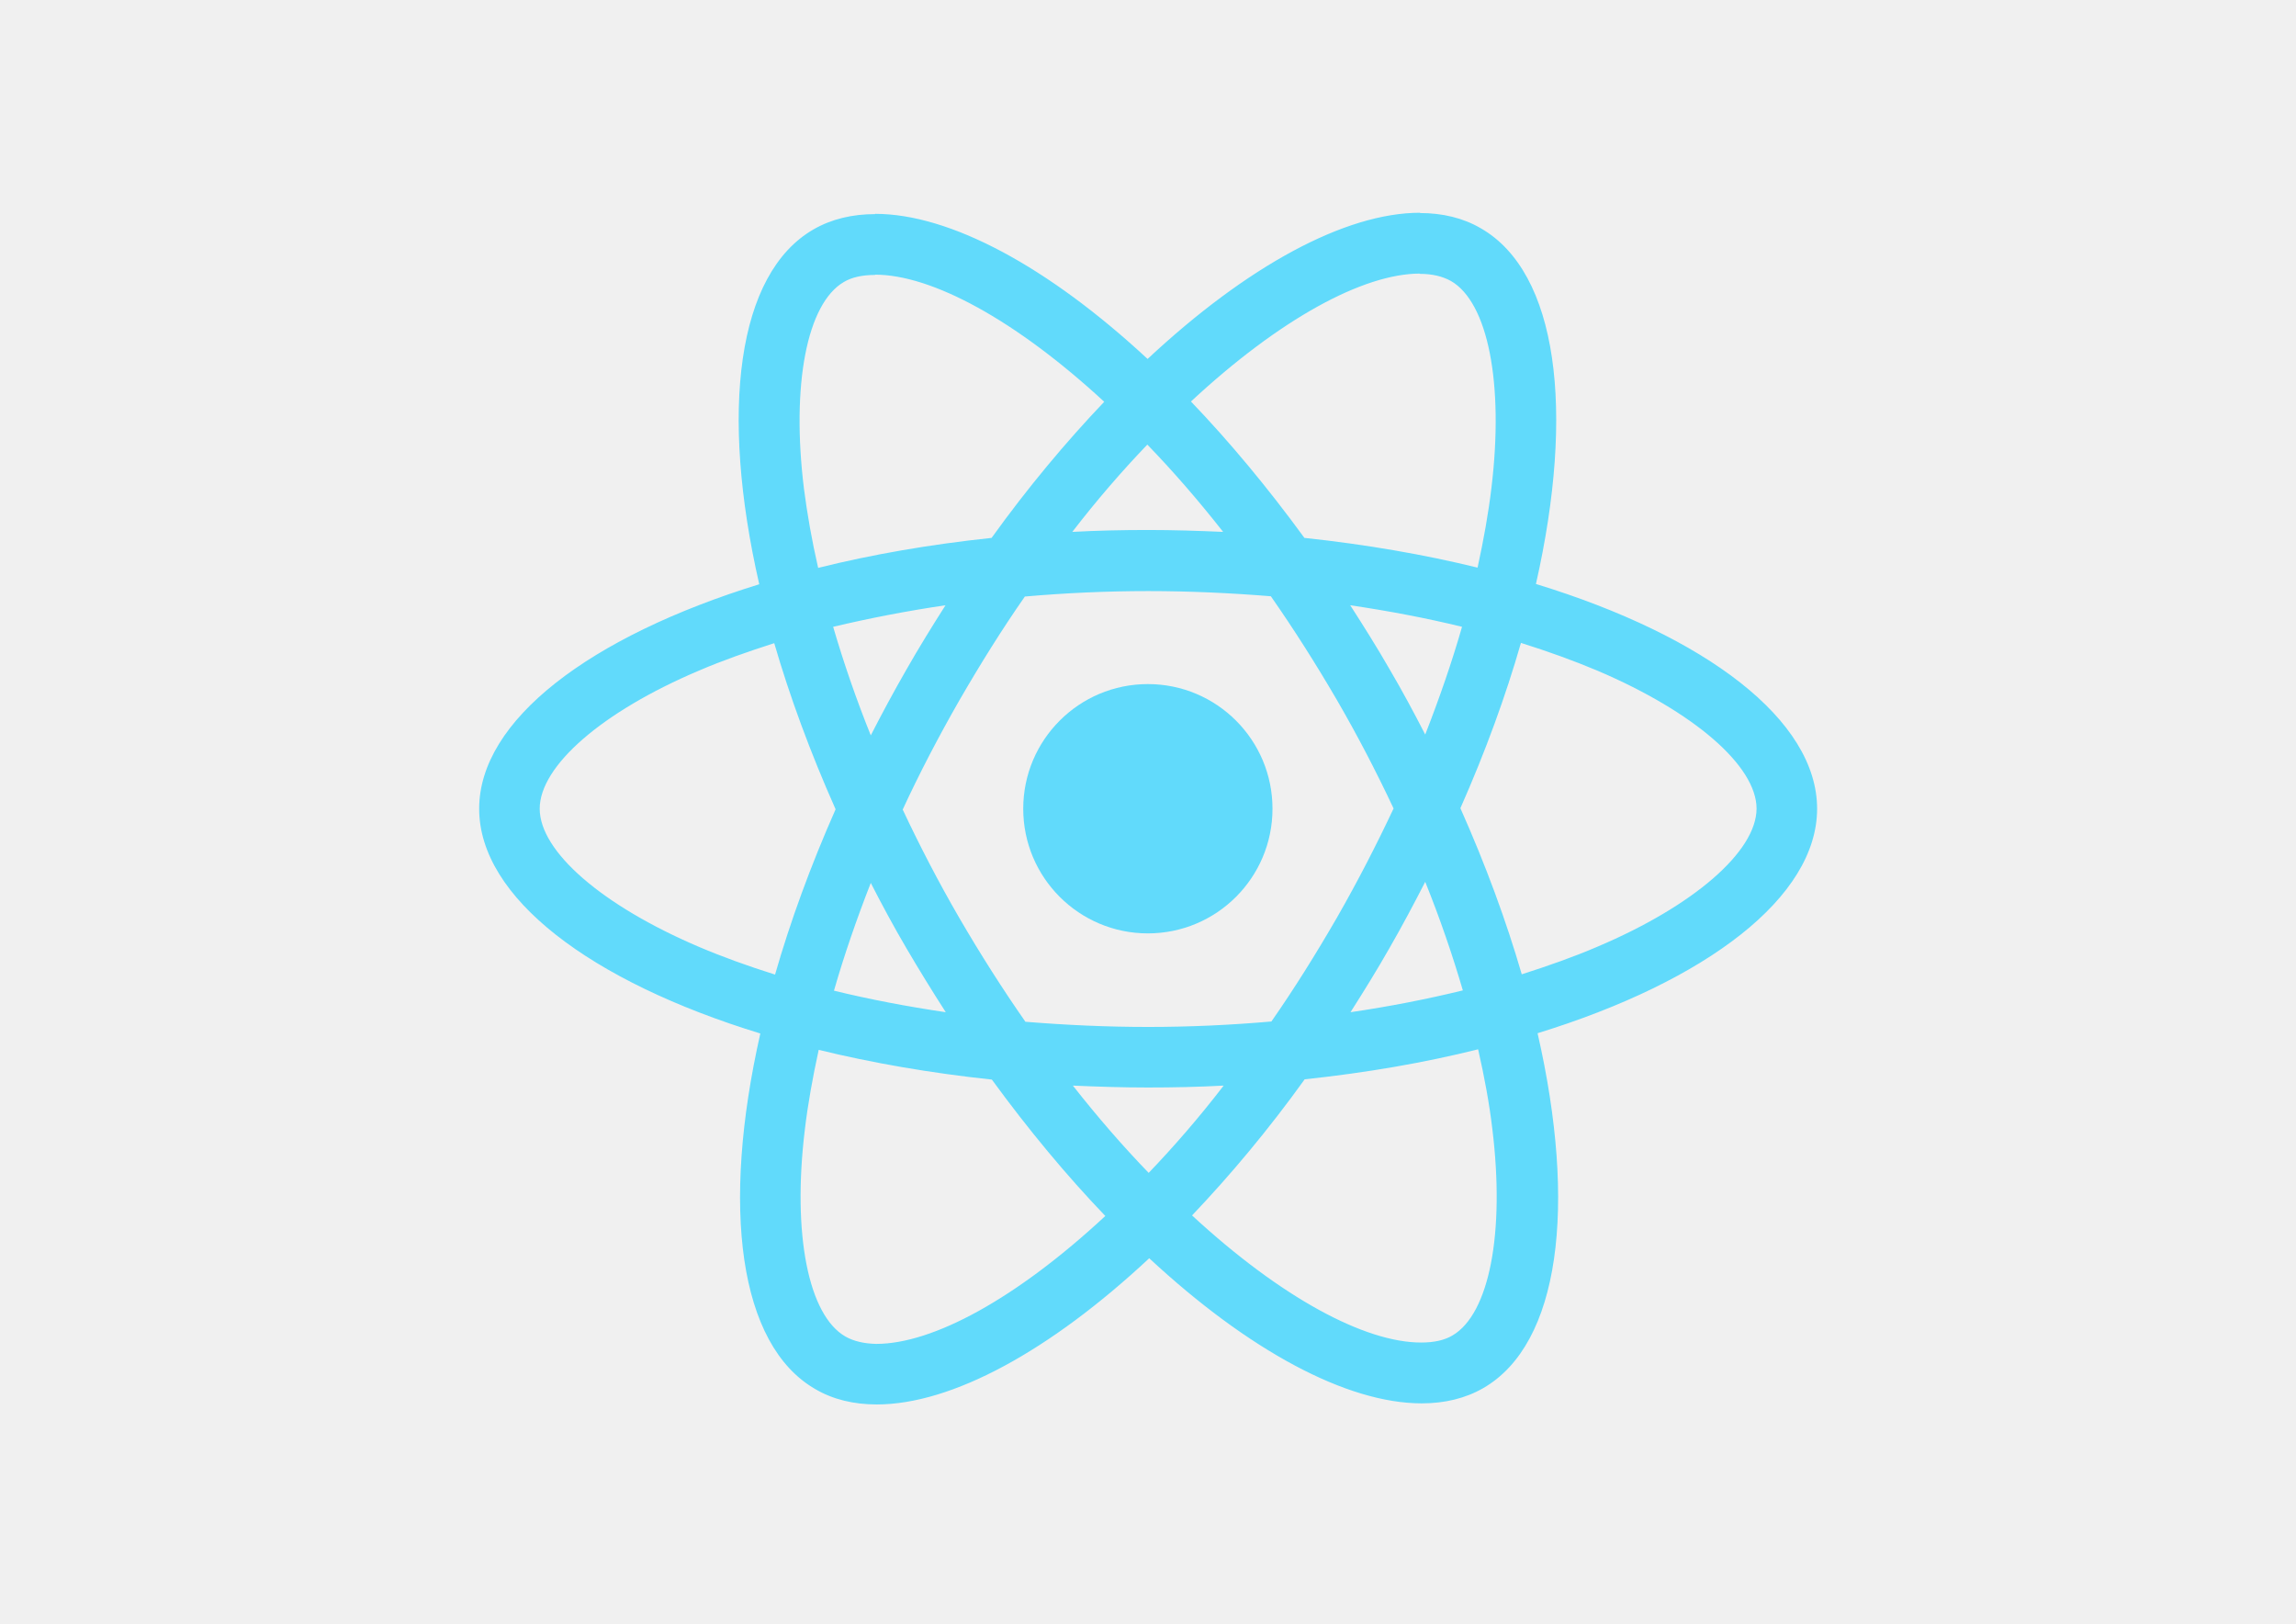
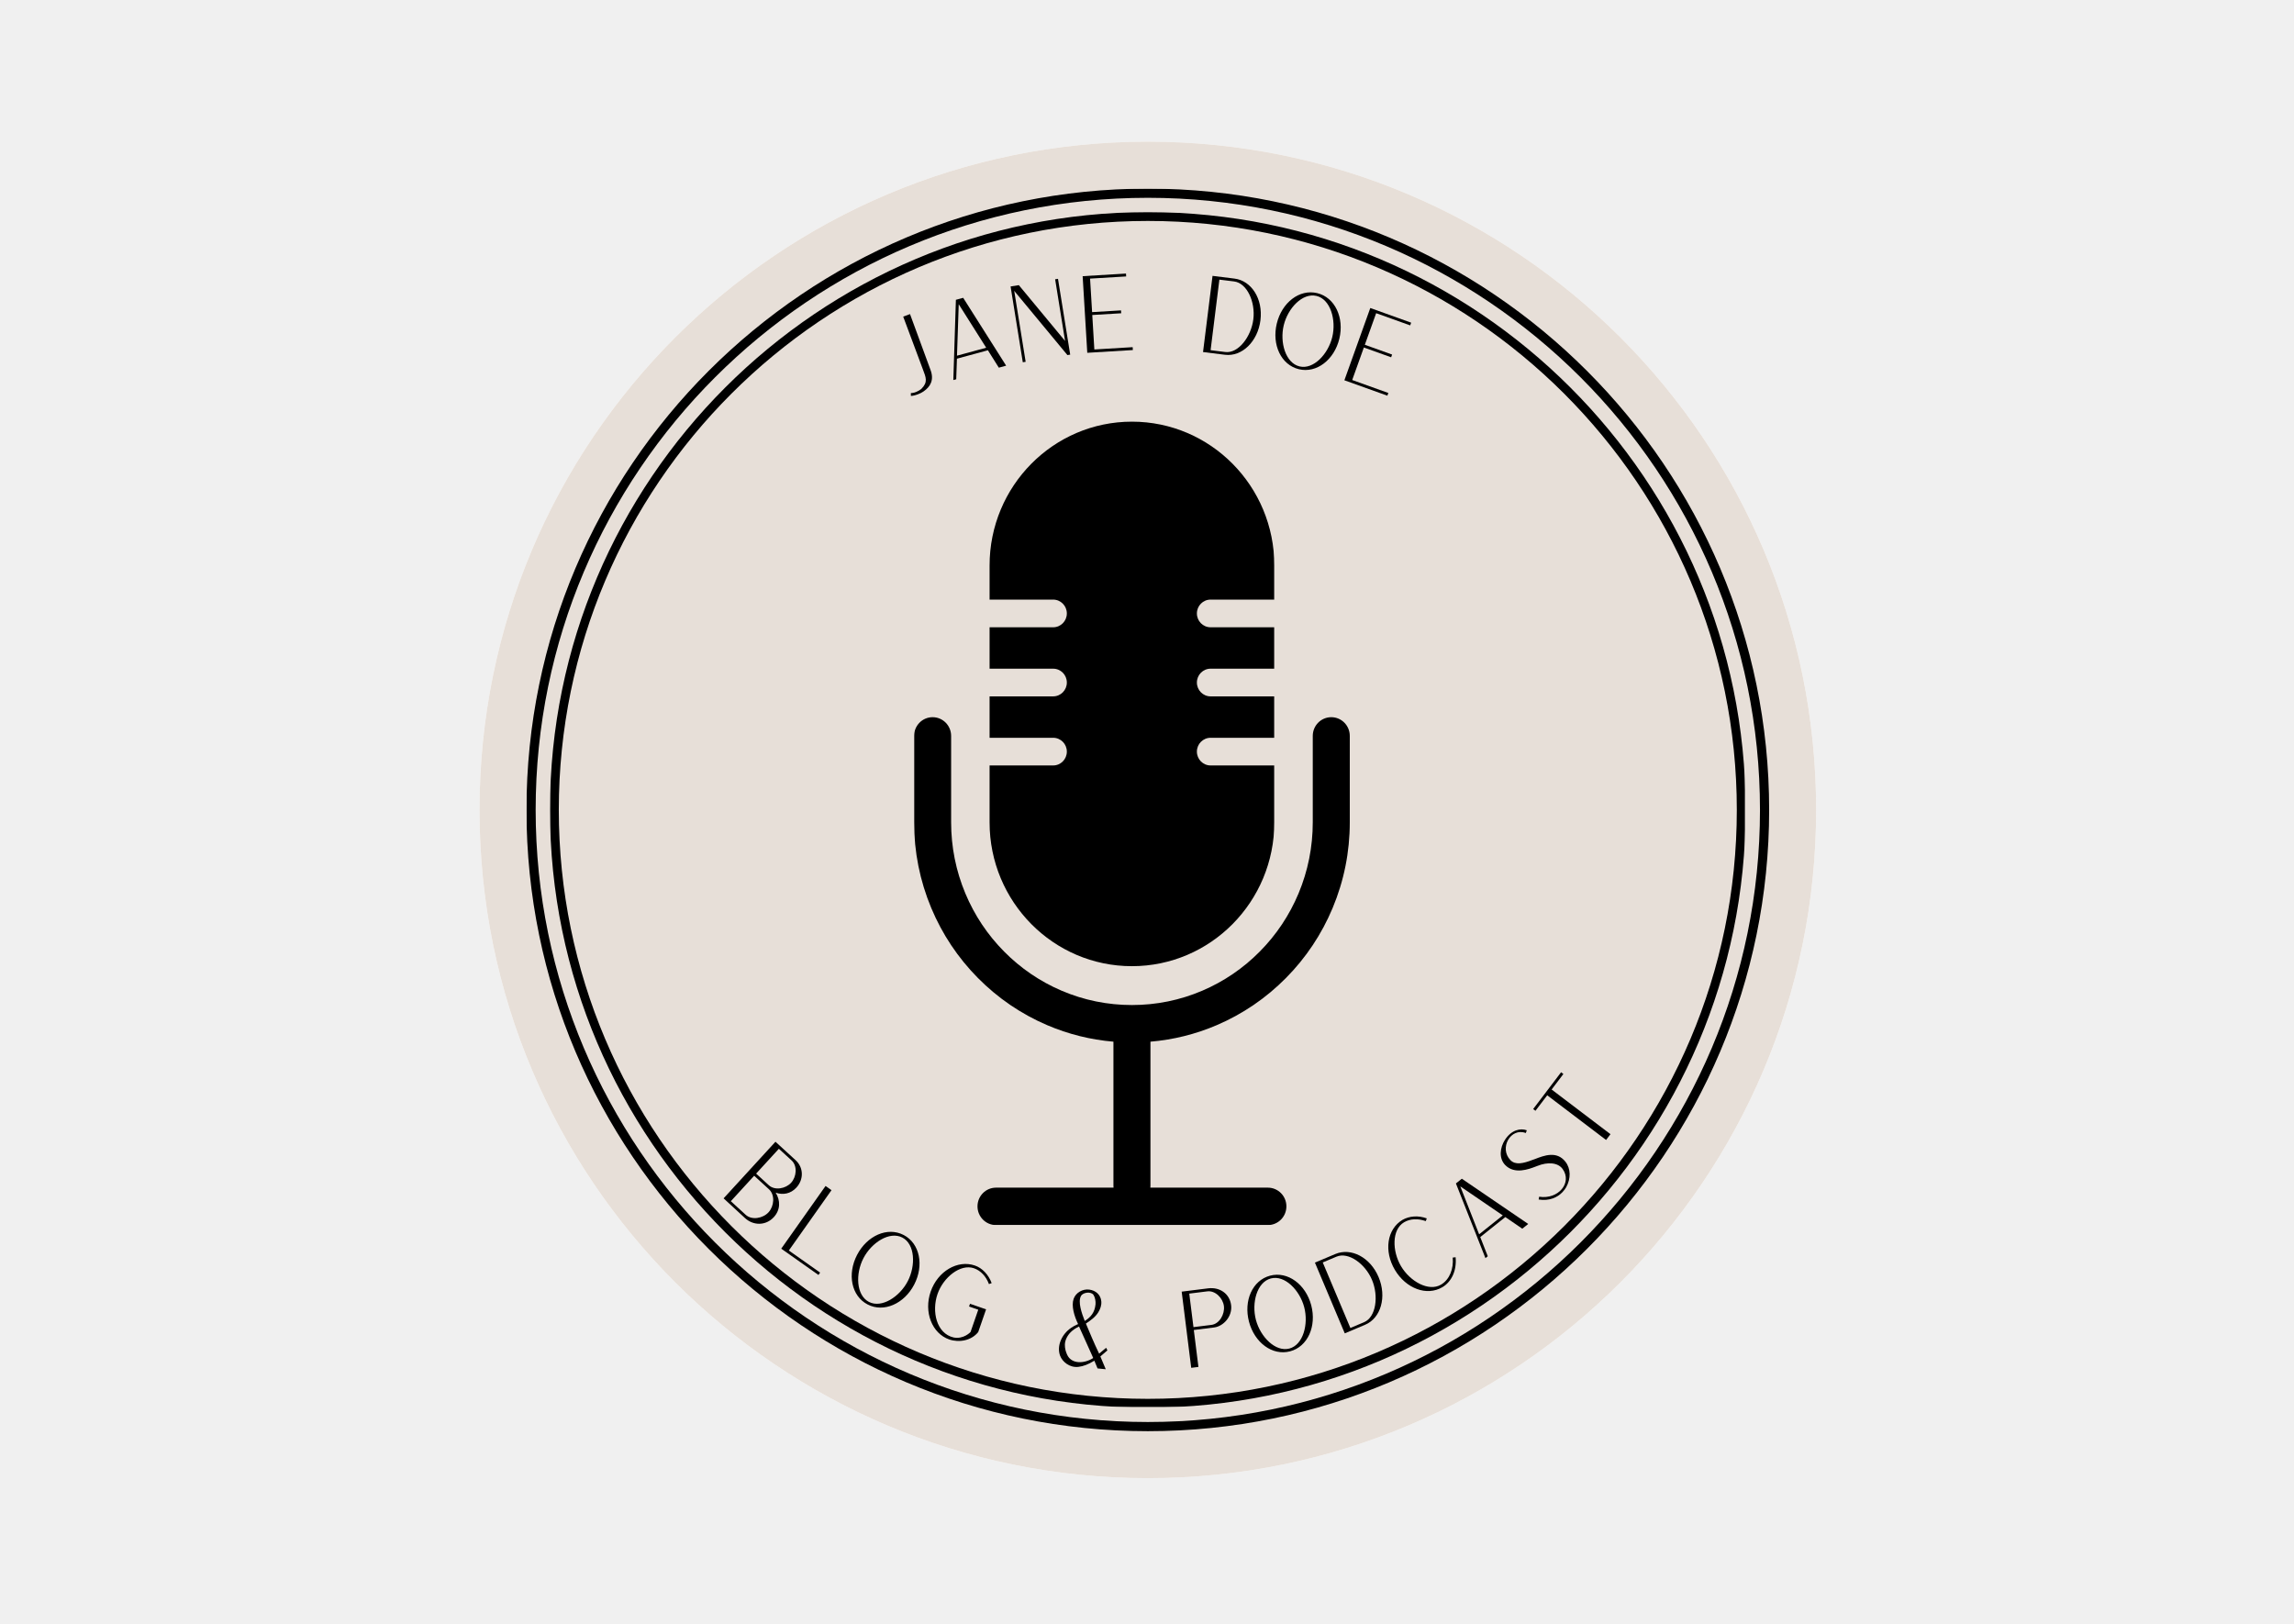
- <svg xmlns="http://www.w3.org/2000/svg" viewBox="0 0 841.9 595.3">
-   <g fill="#61DAFB">
-     <path d="M666.3 296.5c0-32.5-40.7-63.3-103.1-82.4 14.4-63.6 8-114.2-20.2-130.4-6.5-3.8-14.1-5.6-22.4-5.6v22.3c4.6 0 8.3.9 11.4 2.6 13.6 7.8 19.5 37.5 14.9 75.7-1.1 9.4-2.9 19.3-5.1 29.4-19.6-4.8-41-8.5-63.5-10.9-13.5-18.5-27.5-35.3-41.6-50 32.6-30.3 63.2-46.9 84-46.9V78c-27.5 0-63.5 19.6-99.9 53.6-36.4-33.8-72.4-53.2-99.9-53.2v22.3c20.7 0 51.4 16.5 84 46.6-14 14.7-28 31.4-41.3 49.9-22.6 2.4-44 6.1-63.6 11-2.3-10-4-19.7-5.2-29-4.7-38.2 1.1-67.9 14.6-75.8 3-1.8 6.9-2.6 11.5-2.6V78.5c-8.4 0-16 1.8-22.6 5.6-28.1 16.2-34.4 66.7-19.9 130.1-62.2 19.2-102.7 49.9-102.7 82.3 0 32.5 40.7 63.3 103.1 82.4-14.4 63.6-8 114.2 20.2 130.4 6.5 3.8 14.1 5.6 22.5 5.6 27.5 0 63.5-19.6 99.9-53.6 36.4 33.8 72.4 53.2 99.9 53.2 8.4 0 16-1.8 22.6-5.6 28.1-16.2 34.4-66.7 19.9-130.1 62-19.1 102.5-49.9 102.5-82.3zm-130.2-66.7c-3.7 12.9-8.3 26.2-13.5 39.5-4.1-8-8.4-16-13.1-24-4.6-8-9.5-15.8-14.4-23.4 14.2 2.1 27.9 4.7 41 7.9zm-45.8 106.5c-7.8 13.5-15.8 26.3-24.1 38.2-14.9 1.3-30 2-45.2 2-15.1 0-30.2-.7-45-1.9-8.3-11.9-16.4-24.6-24.2-38-7.6-13.1-14.5-26.4-20.8-39.8 6.2-13.4 13.2-26.8 20.7-39.9 7.8-13.5 15.8-26.3 24.1-38.2 14.9-1.3 30-2 45.2-2 15.1 0 30.2.7 45 1.9 8.3 11.9 16.4 24.6 24.2 38 7.6 13.1 14.5 26.4 20.8 39.8-6.3 13.4-13.2 26.8-20.7 39.9zm32.3-13c5.4 13.4 10 26.8 13.8 39.8-13.1 3.2-26.9 5.9-41.2 8 4.9-7.7 9.8-15.6 14.4-23.7 4.6-8 8.9-16.1 13-24.1zM421.2 430c-9.3-9.6-18.6-20.3-27.8-32 9 .4 18.2.7 27.5.7 9.4 0 18.7-.2 27.8-.7-9 11.7-18.3 22.4-27.5 32zm-74.4-58.9c-14.2-2.1-27.9-4.7-41-7.9 3.7-12.9 8.3-26.2 13.5-39.5 4.1 8 8.4 16 13.1 24 4.7 8 9.5 15.8 14.4 23.4zM420.7 163c9.3 9.6 18.6 20.3 27.8 32-9-.4-18.2-.7-27.5-.7-9.4 0-18.7.2-27.8.7 9-11.7 18.3-22.4 27.5-32zm-74 58.9c-4.9 7.7-9.8 15.6-14.4 23.7-4.6 8-8.9 16-13 24-5.4-13.4-10-26.8-13.8-39.8 13.1-3.1 26.9-5.8 41.2-7.9zm-90.5 125.2c-35.4-15.1-58.3-34.9-58.3-50.6 0-15.7 22.9-35.6 58.3-50.6 8.6-3.7 18-7 27.7-10.1 5.7 19.6 13.2 40 22.5 60.9-9.2 20.8-16.6 41.1-22.2 60.6-9.9-3.1-19.3-6.5-28-10.2zM310 490c-13.6-7.8-19.5-37.5-14.9-75.7 1.1-9.4 2.9-19.3 5.1-29.4 19.6 4.8 41 8.5 63.5 10.9 13.5 18.5 27.5 35.3 41.6 50-32.6 30.3-63.2 46.9-84 46.9-4.5-.1-8.3-1-11.3-2.7zm237.2-76.2c4.7 38.2-1.1 67.9-14.6 75.8-3 1.8-6.9 2.6-11.5 2.6-20.7 0-51.4-16.5-84-46.6 14-14.7 28-31.4 41.3-49.9 22.6-2.4 44-6.1 63.6-11 2.3 10.1 4.1 19.8 5.2 29.1zm38.5-66.7c-8.6 3.7-18 7-27.7 10.1-5.7-19.6-13.2-40-22.5-60.9 9.2-20.8 16.6-41.1 22.2-60.6 9.9 3.1 19.3 6.5 28.1 10.2 35.4 15.1 58.3 34.9 58.3 50.6-.1 15.7-23 35.6-58.4 50.6zM320.8 78.4z" />
-     <circle cx="420.9" cy="296.5" r="45.7" />
-     <path d="M520.5 78.1z" />
+ <svg xmlns="http://www.w3.org/2000/svg" width="842" height="596" viewBox="0 0 842 596" fill="none">
+   <g clip-path="url(#clip0_9_17)">
+     <path d="M715.66 2.94H126.94V591.66H715.66V2.94Z" fill="white" />
+     <path d="M715.66 2.94H126.94V591.66H715.66V2.94Z" fill="#E7DFD8" />
+     <mask id="mask0_9_17" style="mask-type:luminance" maskUnits="userSpaceOnUse" x="201" y="77" width="440" height="440">
+       <path d="M201.859 77.859H640.455V516.455H201.859V77.859Z" fill="white" />
+     </mask>
+     <g mask="url(#mask0_9_17)">
+       <path d="M421.295 516.731C300.336 516.731 201.859 418.253 201.859 297.295C201.859 176.336 300.336 77.859 421.295 77.859C542.253 77.859 640.731 176.336 640.731 297.295C640.731 418.253 542.253 516.731 421.295 516.731ZM421.295 81.104C302.064 81.104 205.104 178.064 205.104 297.295C205.104 416.526 302.064 513.486 421.295 513.486C540.526 513.486 637.486 416.526 637.486 297.295C637.486 178.064 540.526 81.104 421.295 81.104Z" fill="black" />
+     </g>
+     <mask id="mask1_9_17" style="mask-type:luminance" maskUnits="userSpaceOnUse" x="193" y="69" width="457" height="457">
+       <path d="M193.237 69.237H649.495V525.495H193.237V69.237Z" fill="white" />
+     </mask>
+     <g mask="url(#mask1_9_17)">
+       <path d="M421.3 525.357C295.584 525.357 193.237 423.011 193.237 297.3C193.237 171.584 295.584 69.237 421.3 69.237C547.011 69.237 649.357 171.584 649.357 297.3C649.357 423.011 547.011 525.357 421.3 525.357ZM421.3 72.61C297.383 72.61 196.61 173.383 196.61 297.3C196.61 421.217 297.383 521.99 421.3 521.99C545.217 521.99 645.99 421.217 645.99 297.3C645.99 173.383 545.217 72.61 421.3 72.61Z" fill="black" />
+     </g>
+     <mask id="mask2_9_17" style="mask-type:luminance" maskUnits="userSpaceOnUse" x="363" y="154" width="105" height="202">
+       <path d="M363.082 154.229H467.744V355.518H363.082V154.229Z" fill="white" />
+     </mask>
+     <g mask="url(#mask2_9_17)">
+       <path d="M439.314 225.182C439.314 227.987 441.563 230.262 444.333 230.262H467.738V245.46H444.333C442.953 245.46 441.696 246.032 440.786 246.947C439.876 247.872 439.314 249.139 439.314 250.545C439.314 253.345 441.563 255.625 444.333 255.625H467.738V270.823H444.333C442.953 270.823 441.696 271.395 440.786 272.31C439.876 273.23 439.314 274.497 439.314 275.903C439.314 278.708 441.563 280.982 444.333 280.982H467.738V301.838C467.738 331.008 444.333 354.664 415.479 354.664C386.616 354.664 363.215 331.008 363.215 301.838V280.982H386.554C389.334 280.982 391.578 278.708 391.578 275.903C391.578 274.497 391.021 273.23 390.111 272.31C389.201 271.395 387.944 270.823 386.554 270.823H363.215V255.625H386.554C389.334 255.625 391.578 253.345 391.578 250.545C391.578 249.139 391.021 247.872 390.111 246.947C389.201 246.032 387.944 245.46 386.554 245.46H363.215V230.262H386.554C389.334 230.262 391.578 227.987 391.578 225.182C391.578 222.376 389.334 220.102 386.554 220.102H363.215V207.612C363.215 178.432 386.616 154.781 415.479 154.781C429.906 154.781 442.968 160.699 452.428 170.255C461.887 179.817 467.738 193.022 467.738 207.612V220.102H444.333C441.563 220.102 439.314 222.376 439.314 225.182Z" fill="black" />
+     </g>
+     <mask id="mask3_9_17" style="mask-type:luminance" maskUnits="userSpaceOnUse" x="335" y="262" width="161" height="188">
+       <path d="M335.516 262.631H495.432V449.698H335.516V262.631Z" fill="white" />
+     </mask>
+     <g mask="url(#mask3_9_17)">
+       <path d="M488.64 263.265C484.884 263.265 481.843 266.341 481.843 270.133V301.838C481.843 310.884 480.085 319.673 476.625 327.957C473.278 335.945 468.5 343.125 462.403 349.283C456.317 355.441 449.218 360.271 441.317 363.654C433.125 367.154 424.428 368.928 415.469 368.928C406.521 368.928 397.823 367.154 389.636 363.654C381.73 360.271 374.632 355.441 368.545 349.283C362.448 343.125 357.67 335.945 354.328 327.957C350.863 319.673 349.105 310.884 349.105 301.838V270.133C349.105 266.341 346.064 263.265 342.308 263.265C338.557 263.265 335.516 266.341 335.516 270.133V301.838C335.516 312.733 337.637 323.322 341.813 333.308C345.84 342.936 351.599 351.578 358.938 358.993C366.271 366.408 374.816 372.229 384.341 376.307C392.13 379.639 400.286 381.668 408.682 382.378V435.22C408.682 435.47 408.698 435.716 408.718 435.961H365.576C361.83 435.961 358.784 439.032 358.784 442.829C358.784 446.621 361.83 449.698 365.576 449.698H465.372C469.118 449.698 472.164 446.621 472.164 442.829C472.164 439.032 469.118 435.961 465.372 435.961H422.23C422.256 435.716 422.266 435.47 422.266 435.22V382.378C430.662 381.668 438.824 379.639 446.612 376.307C456.133 372.229 464.677 366.408 472.011 358.993C479.349 351.578 485.109 342.936 489.136 333.308C493.311 323.322 495.432 312.733 495.432 301.838V270.133C495.432 266.341 492.391 263.265 488.64 263.265Z" fill="black" />
+     </g>
+     <path d="M334.338 145.337C335.861 145.271 337.798 144.504 338.963 143.697C341.569 141.924 342.893 139.419 341.549 135.817L334.016 115.293L331.517 116.228L338.723 135.53C339.862 138.581 340.69 140.242 338.16 142.777C337.195 143.559 335.702 144.279 334.322 144.295L334.338 145.337Z" fill="black" />
+     <path d="M349.914 139.509L350.977 139.223L351.238 131.665L362.598 128.573L366.615 134.961L369.303 134.23L353.532 109.322L350.844 110.053L350.854 110.088L349.914 139.509ZM351.258 130.561L351.897 111.678L361.98 127.643L351.258 130.561Z" fill="black" />
+     <path d="M375.412 132.977L376.46 132.808L372.264 106.771L391.76 130.304L391.765 130.345L392.813 130.177L388.331 102.35L387.284 102.519L390.927 125.153L373.956 104.67L370.93 105.156L375.412 132.977Z" fill="black" />
+     <path d="M399.078 129.505L415.804 128.494L415.743 127.436L401.674 128.284L400.912 115.631L411.532 114.992L411.465 113.934L400.851 114.573L400.105 102.272L413.351 101.475L413.285 100.417L397.381 101.378L399.078 129.505Z" fill="black" />
+     <path d="M441.567 129.227L449.631 130.228C455.861 131.005 461.666 125.363 462.642 117.534C463.619 109.705 459.346 103.041 453.112 102.264L445.052 101.263L441.567 129.227ZM444.342 128.542L447.567 102.642L452.984 103.317C457.731 103.91 460.823 110.86 460.031 117.207C459.239 123.595 454.507 129.809 449.754 129.217L444.342 128.542Z" fill="black" />
+     <path d="M476.754 135.533C483.28 137.101 489.745 132.037 491.6 124.33C493.455 116.619 489.995 109.168 483.474 107.599C476.907 106.02 470.478 111.094 468.628 118.806C466.773 126.513 470.192 133.953 476.754 135.533ZM477.004 134.505C471.853 133.263 469.681 125.68 471.184 119.419C472.696 113.123 478.072 107.389 483.224 108.631C488.339 109.858 490.521 117.411 489.004 123.707C487.501 129.962 482.115 135.732 477.004 134.505Z" fill="black" />
+     <path d="M493.447 139.591L509.223 145.248L509.581 144.252L496.319 139.494L500.597 127.561L510.608 131.148L510.966 130.152L500.954 126.564L505.109 114.964L517.599 119.441L517.957 118.444L502.958 113.063L493.447 139.591Z" fill="black" />
+     <path d="M265.593 439.888L273.438 447.124C276.565 449.991 281.119 449.955 284.037 446.771C286.474 444.109 286.49 440.665 284.701 437.798C287.353 438.738 290.215 438.227 292.31 435.937C295.07 432.927 294.963 428.573 292.04 425.895L284.629 419.109L265.593 439.888ZM277.531 430.807L285.881 421.69L290.542 425.962C292.74 427.975 292.387 431.961 290.374 434.164C288.36 436.362 284.389 437.092 282.192 435.074L277.531 430.807ZM268.251 440.935L276.816 431.588L282.258 436.571C284.512 438.641 284.164 442.739 282.095 444.998C280.03 447.257 275.952 447.988 273.693 445.923L268.251 440.935Z" fill="black" />
+     <path d="M286.751 458.359L300.406 468.007L301.019 467.144L289.541 459.034L305.195 436.885L303.012 435.347L286.751 458.359Z" fill="black" />
+     <path d="M318.447 478.838C324.401 481.935 331.898 478.573 335.552 471.541C339.206 464.504 337.647 456.439 331.693 453.342C325.699 450.23 318.243 453.608 314.584 460.645C310.93 467.682 312.453 475.726 318.447 478.838ZM318.933 477.898C314.231 475.455 313.95 467.57 316.919 461.856C319.904 456.112 326.501 451.84 331.203 454.283C335.869 456.71 336.17 464.56 333.181 470.309C330.217 476.017 323.599 480.325 318.933 477.898Z" fill="black" />
+     <path d="M348.424 491.691C352.109 492.927 356.55 492.099 359.044 488.977L361.936 480.632L356.039 478.587L355.691 479.589L359.069 480.759L356.228 488.956C356.228 488.956 353.749 491.67 350.049 490.965C343.697 489.514 341.908 481.378 344.116 474.995C346.237 468.878 352.518 463.829 357.485 465.551C360.01 466.425 361.931 468.545 362.989 471.361L363.985 470.998C362.795 467.845 360.541 465.484 357.832 464.549C351.49 462.352 344.193 466.634 341.597 474.121C339.001 481.613 342.082 489.493 348.424 491.691Z" fill="black" />
+     <path d="M402.852 502.318L405.862 502.619L403.879 497.923L406.465 495.695L406.01 494.744C405.402 495.276 404.032 496.364 403.429 496.896C401.334 492.588 399.949 489.015 398.569 485.842C400.465 484.61 402.085 483.394 403.118 481.718C403.869 480.491 404.354 479.157 404.226 477.686C403.991 475.258 402.213 473.705 399.801 473.383C397.389 473.066 394.839 474.512 394.062 476.801C393.178 479.357 394.271 483.052 395.707 486.036C394.721 486.45 393.975 486.849 393.127 487.436C389.657 489.813 387.812 494.085 389.084 497.606C389.922 499.895 392.616 502.134 395.851 501.745C397.649 501.531 399.448 500.841 401.676 499.482L402.852 502.318ZM402.106 478.779C401.809 481.784 400.378 483.496 398.15 484.896C397.016 482.024 395.575 477.854 396.77 475.728C397.537 474.343 400.491 474.006 401.38 475.355C401.927 476.198 402.213 477.686 402.106 478.779ZM401.262 498.495C398.058 500.585 393.295 500.861 391.68 497.269C391.195 496.196 390.837 495.015 390.858 493.64C390.858 492.02 391.742 490.257 393.009 489C393.883 488.142 394.813 487.523 396.055 486.935C397.598 490.482 399.883 495.281 401.262 498.495Z" fill="black" />
+     <path d="M437.23 502.101L439.878 501.769L438.181 488.216L445.658 487.28C449.046 486.856 452.393 483.233 451.877 479.104C451.345 474.857 447.671 472.394 443.465 472.92L433.73 474.136L437.23 502.101ZM438.053 487.163L436.51 474.857L443.133 474.029C446.051 473.661 448.857 476.477 449.23 479.436C449.598 482.395 447.594 485.967 444.671 486.335L438.053 487.163Z" fill="black" />
+     <path d="M473.528 496.042C480.013 494.33 483.304 486.802 481.28 479.137C479.256 471.476 472.679 466.555 466.189 468.267C459.663 469.989 456.413 477.506 458.436 485.172C460.46 492.838 466.996 497.769 473.528 496.042ZM473.257 495.02C468.131 496.374 462.622 490.722 460.976 484.503C459.326 478.242 461.339 470.643 466.46 469.294C471.545 467.95 477.043 473.561 478.699 479.821C480.345 486.046 478.342 493.676 473.257 495.02Z" fill="black" />
+     <path d="M493.589 489.446L501.07 486.287C506.86 483.845 509.068 476.056 506.002 468.789C502.936 461.517 495.909 457.879 490.124 460.321L482.637 463.48L493.589 489.446ZM495.648 487.468L485.509 463.418L490.533 461.297C494.948 459.437 501.096 463.914 503.58 469.811C506.084 475.74 505.087 483.487 500.677 485.347L495.648 487.468Z" fill="black" />
+     <path d="M529.463 472.472C532.887 470.402 534.707 466.314 534.277 461.505L533.209 461.633C533.587 465.655 532.131 469.661 528.922 471.562C524.363 474.261 517.541 470.367 514.239 464.796C510.958 459.257 510.8 451.366 515.358 448.668C517.622 447.329 520.484 447.232 523.321 448.244L523.688 447.247C520.546 446.097 517.326 446.363 514.822 447.758C509.011 451.197 507.938 459.313 511.975 466.135C516.018 472.958 523.653 475.917 529.463 472.472Z" fill="black" />
+     <path d="M545.222 461.832L546.081 461.142L543.321 454.105L552.52 446.756L558.744 451.028L560.921 449.286L536.555 432.682L534.378 434.425L534.403 434.455L545.222 461.832ZM542.907 453.083L535.993 435.498L551.585 446.148L542.907 453.083Z" fill="black" />
+     <path d="M573.457 437.649C574.112 436.918 574.469 436.494 574.847 435.824C576.626 432.63 576.565 428.966 574.582 426.446C571.377 422.363 566.742 424.157 563.323 425.491C563.129 425.578 562.884 425.665 562.664 425.721C558.995 427.142 556.2 427.714 554.396 425.859C550.128 421.459 554.503 413.783 560.032 415.914L560.405 414.907C558.085 414.028 554.738 414.779 552.413 418.367C550.517 421.285 550.082 425.235 552.51 427.693C555.924 431.163 561.111 429.191 563.62 428.235C563.84 428.118 564.059 428.061 564.31 427.975C568.061 426.467 571.812 426.712 573.544 429.099C577.203 434.173 571.95 440.393 564.938 439.289L564.759 440.316C568.684 440.945 571.628 439.539 573.457 437.649Z" fill="black" />
+     <path d="M589.502 418.459L591.117 416.333L569.515 399.933L573.833 394.245L572.99 393.601L562.739 407.108L563.582 407.747L567.9 402.059L589.502 418.459Z" fill="black" />
  </g>
+   <defs>
+     <clipPath id="clip0_9_17">
+       <rect x="176" y="52" width="490.6" height="490.6" rx="245.3" fill="white" />
+     </clipPath>
+   </defs>
</svg>
